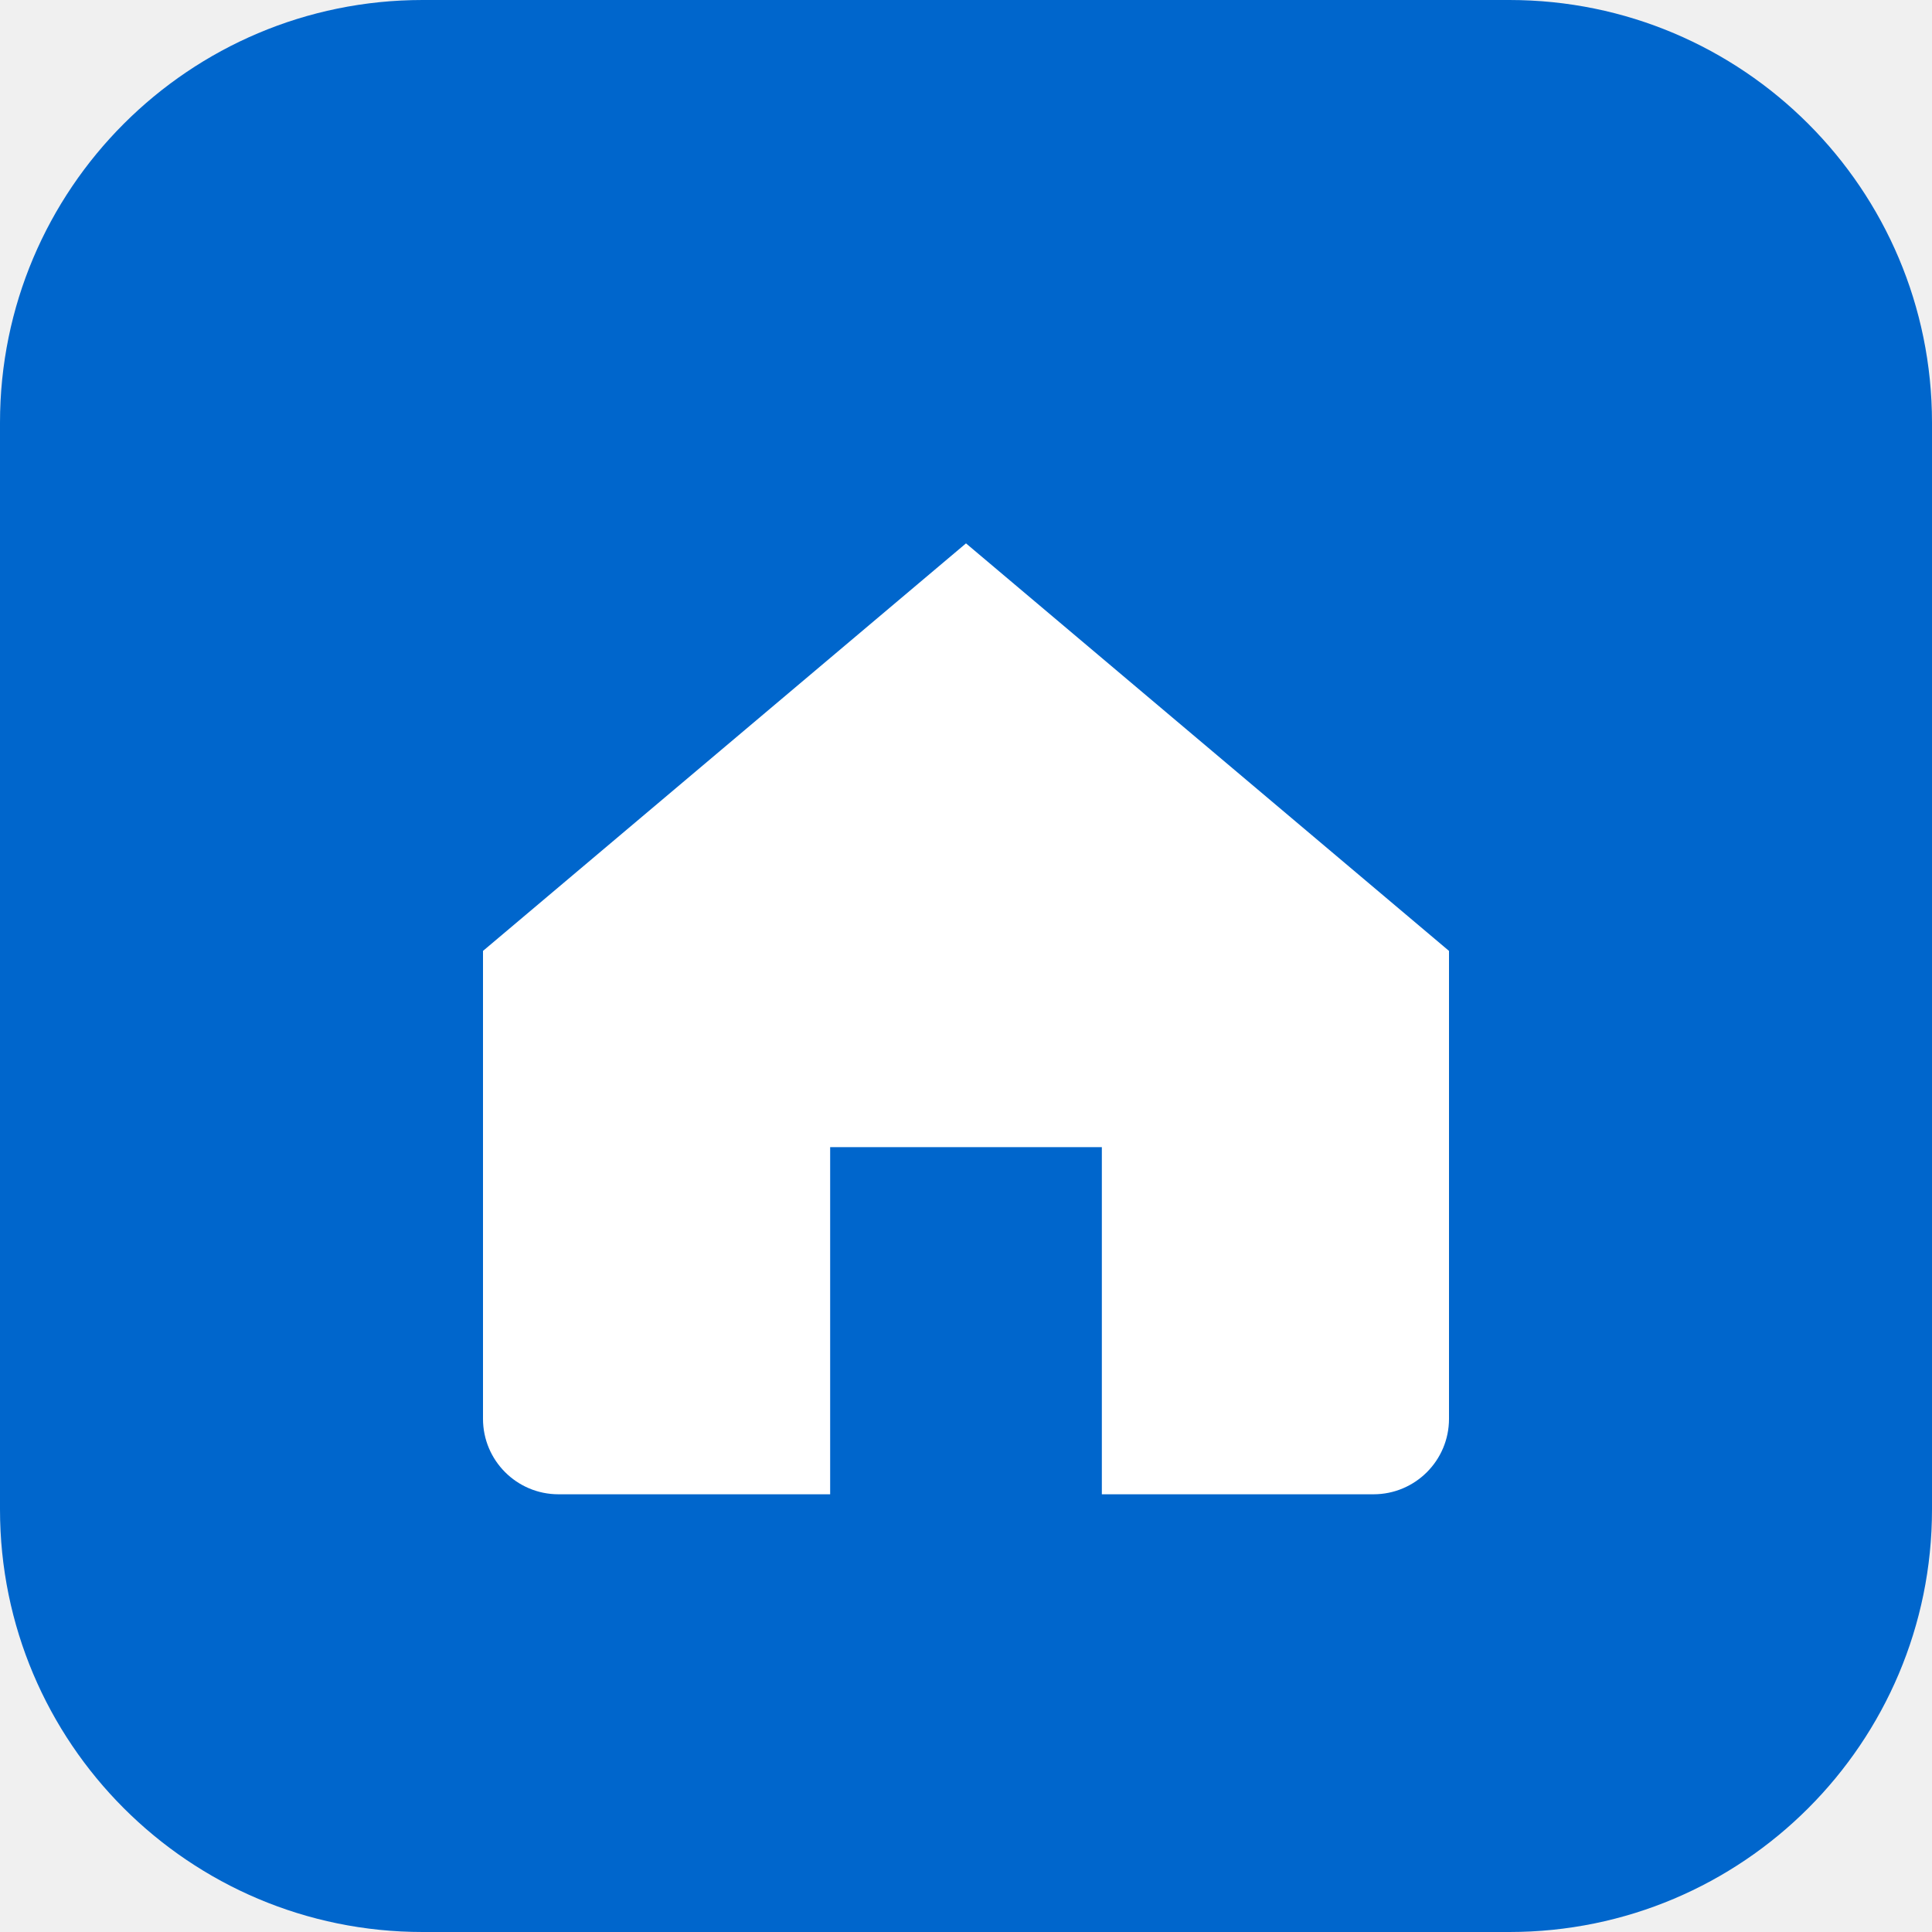
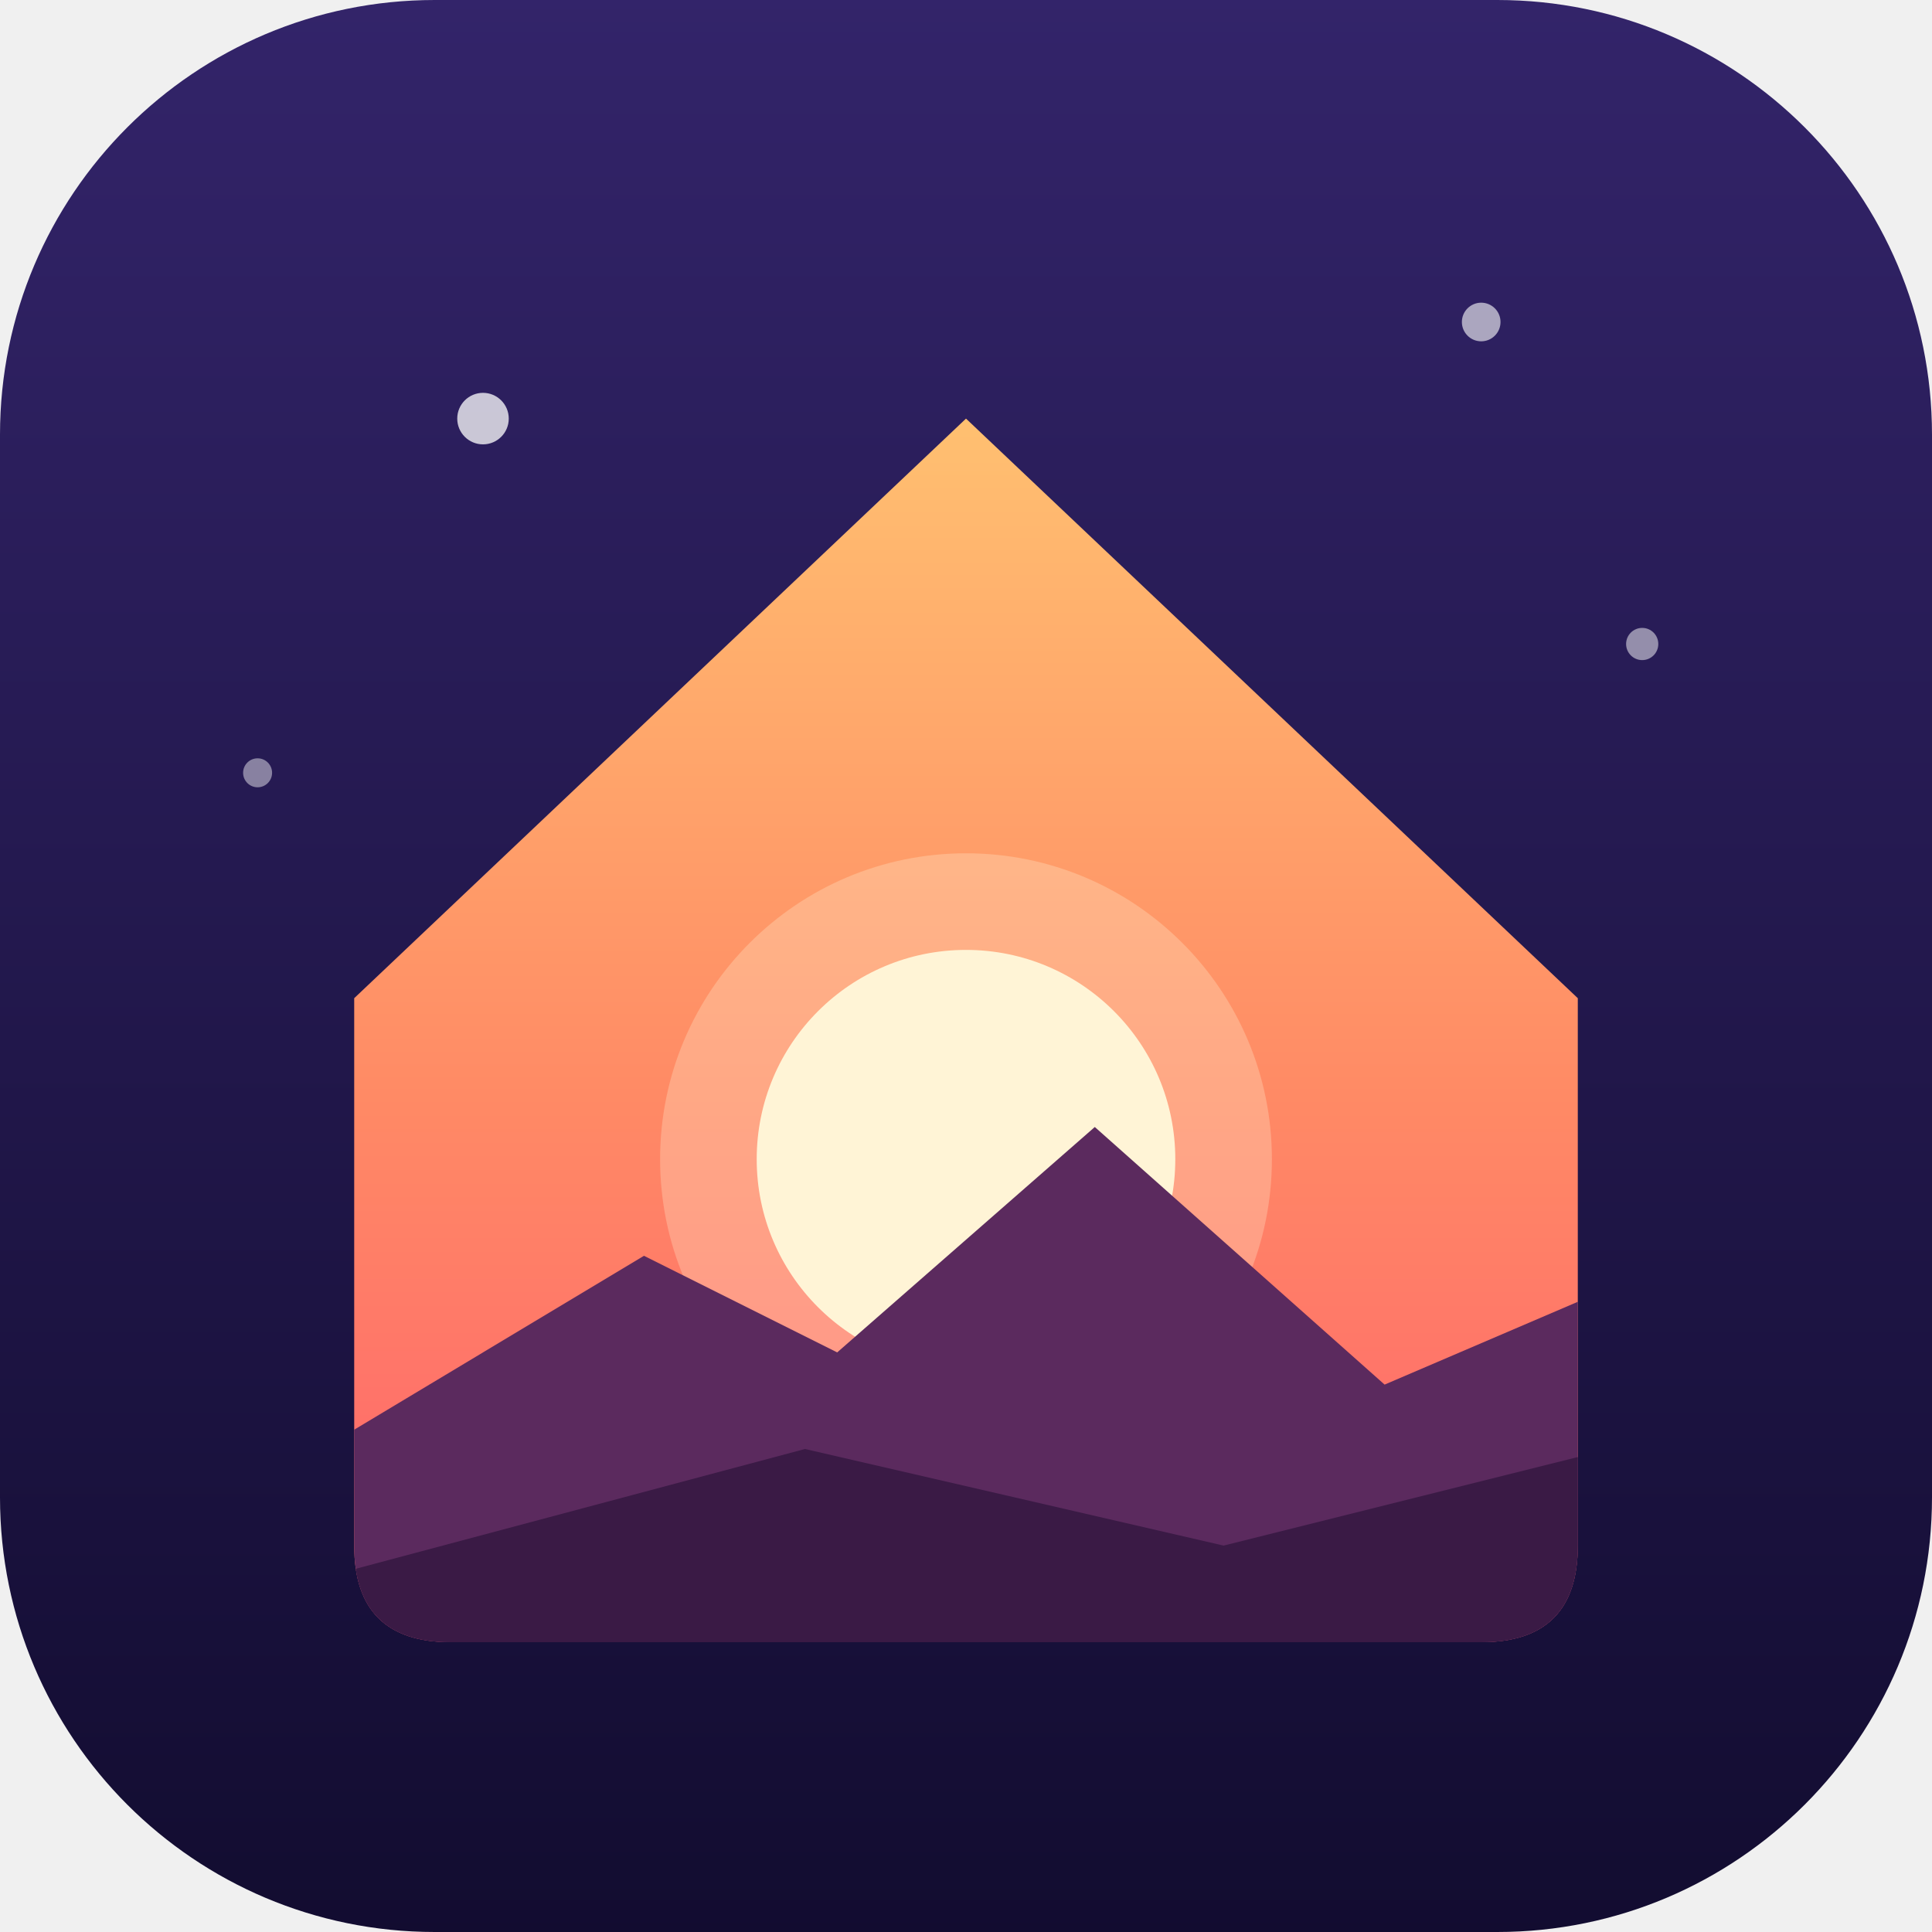
- <svg xmlns="http://www.w3.org/2000/svg" viewBox="0 0 512 512" role="img" aria-label="depazo">
-   <rect width="512" height="512" rx="112" fill="#0066CC" />
-   <path d="M128 252 256 144l128 108v124a20 20 0 0 1-20 20h-72v-92h-72v92h-72a20 20 0 0 1-20-20z" fill="#fff" />
+ <svg xmlns="http://www.w3.org/2000/svg" viewBox="0 0 120 120" role="img" aria-label="depazo">
+   <defs>
+     <linearGradient id="night" x1="0" y1="0" x2="0" y2="1">
+       <stop offset="0" stop-color="#33246A" />
+       <stop offset="1" stop-color="#120C30" />
+     </linearGradient>
+     <linearGradient id="sky" x1="0" y1="0" x2="0" y2="1">
+       <stop offset="0" stop-color="#FFC371" />
+       <stop offset="0.55" stop-color="#FF8A65" />
+       <stop offset="1" stop-color="#FF5F6D" />
+     </linearGradient>
+     <clipPath id="house">
+       <path d="M22 62 L60 26 L98 62 L98 96 Q98 102 92 102 L28 102 Q22 102 22 96 Z" />
+     </clipPath>
+   </defs>
+   <rect width="120" height="120" rx="27" fill="url(#night)" />
+   <g transform="translate(0 0) scale(1)">
+     <circle cx="30" cy="26" r="1.6" fill="#FFFFFF" opacity="0.75" />
+     <circle cx="92" cy="20" r="1.2" fill="#FFFFFF" opacity="0.6" />
+     <circle cx="102" cy="40" r="1" fill="#FFFFFF" opacity="0.5" />
+     <circle cx="16" cy="48" r="0.9" fill="#FFFFFF" opacity="0.45" />
+     <g clip-path="url(#house)">
+       <rect x="20" y="24" width="80" height="80" fill="url(#sky)" />
+       <circle cx="60" cy="72" r="19" fill="#FFF4D6" opacity="0.28" />
+       <circle cx="60" cy="72" r="13" fill="#FFF4D6" />
+       <path d="M20 90 L40 78 L52 84 L68 70 L86 86 L100 80 L100 104 L20 104 Z" fill="#5B2A5E" />
+       <path d="M20 98 L50 90 L76 96 L100 90 L100 104 L20 104 Z" fill="#3A1A45" />
+     </g>
+   </g>
</svg>
